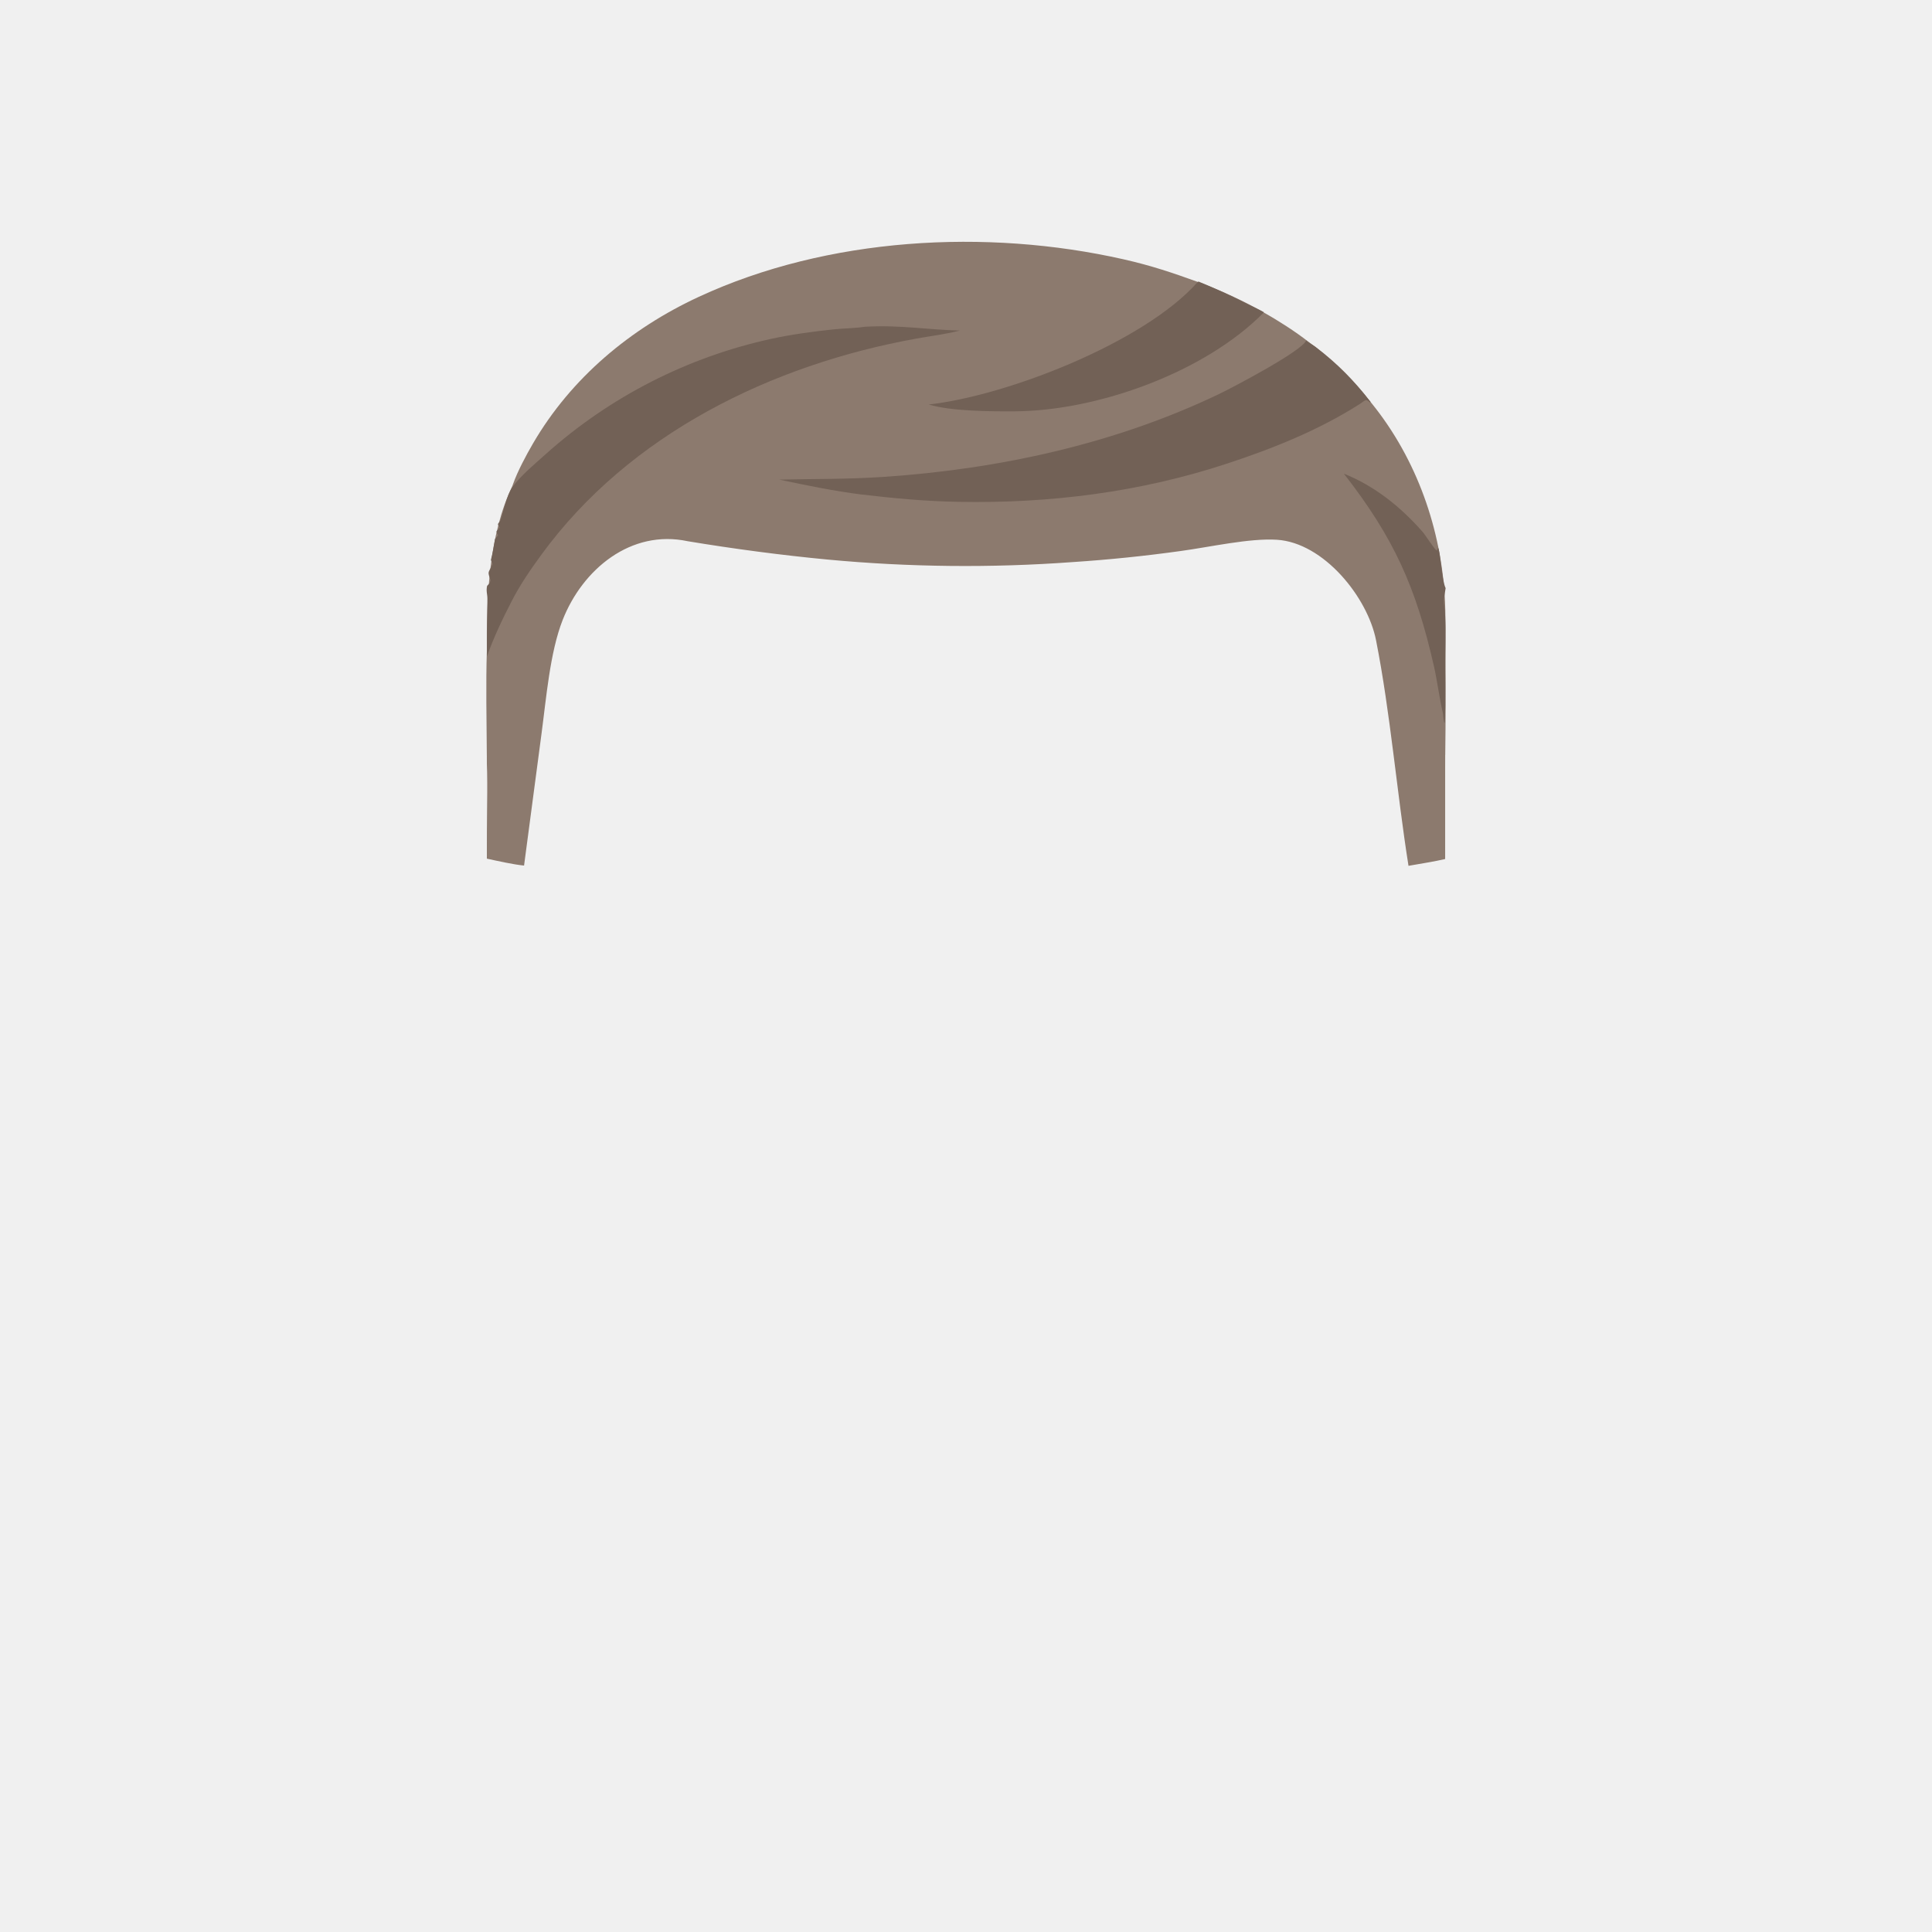
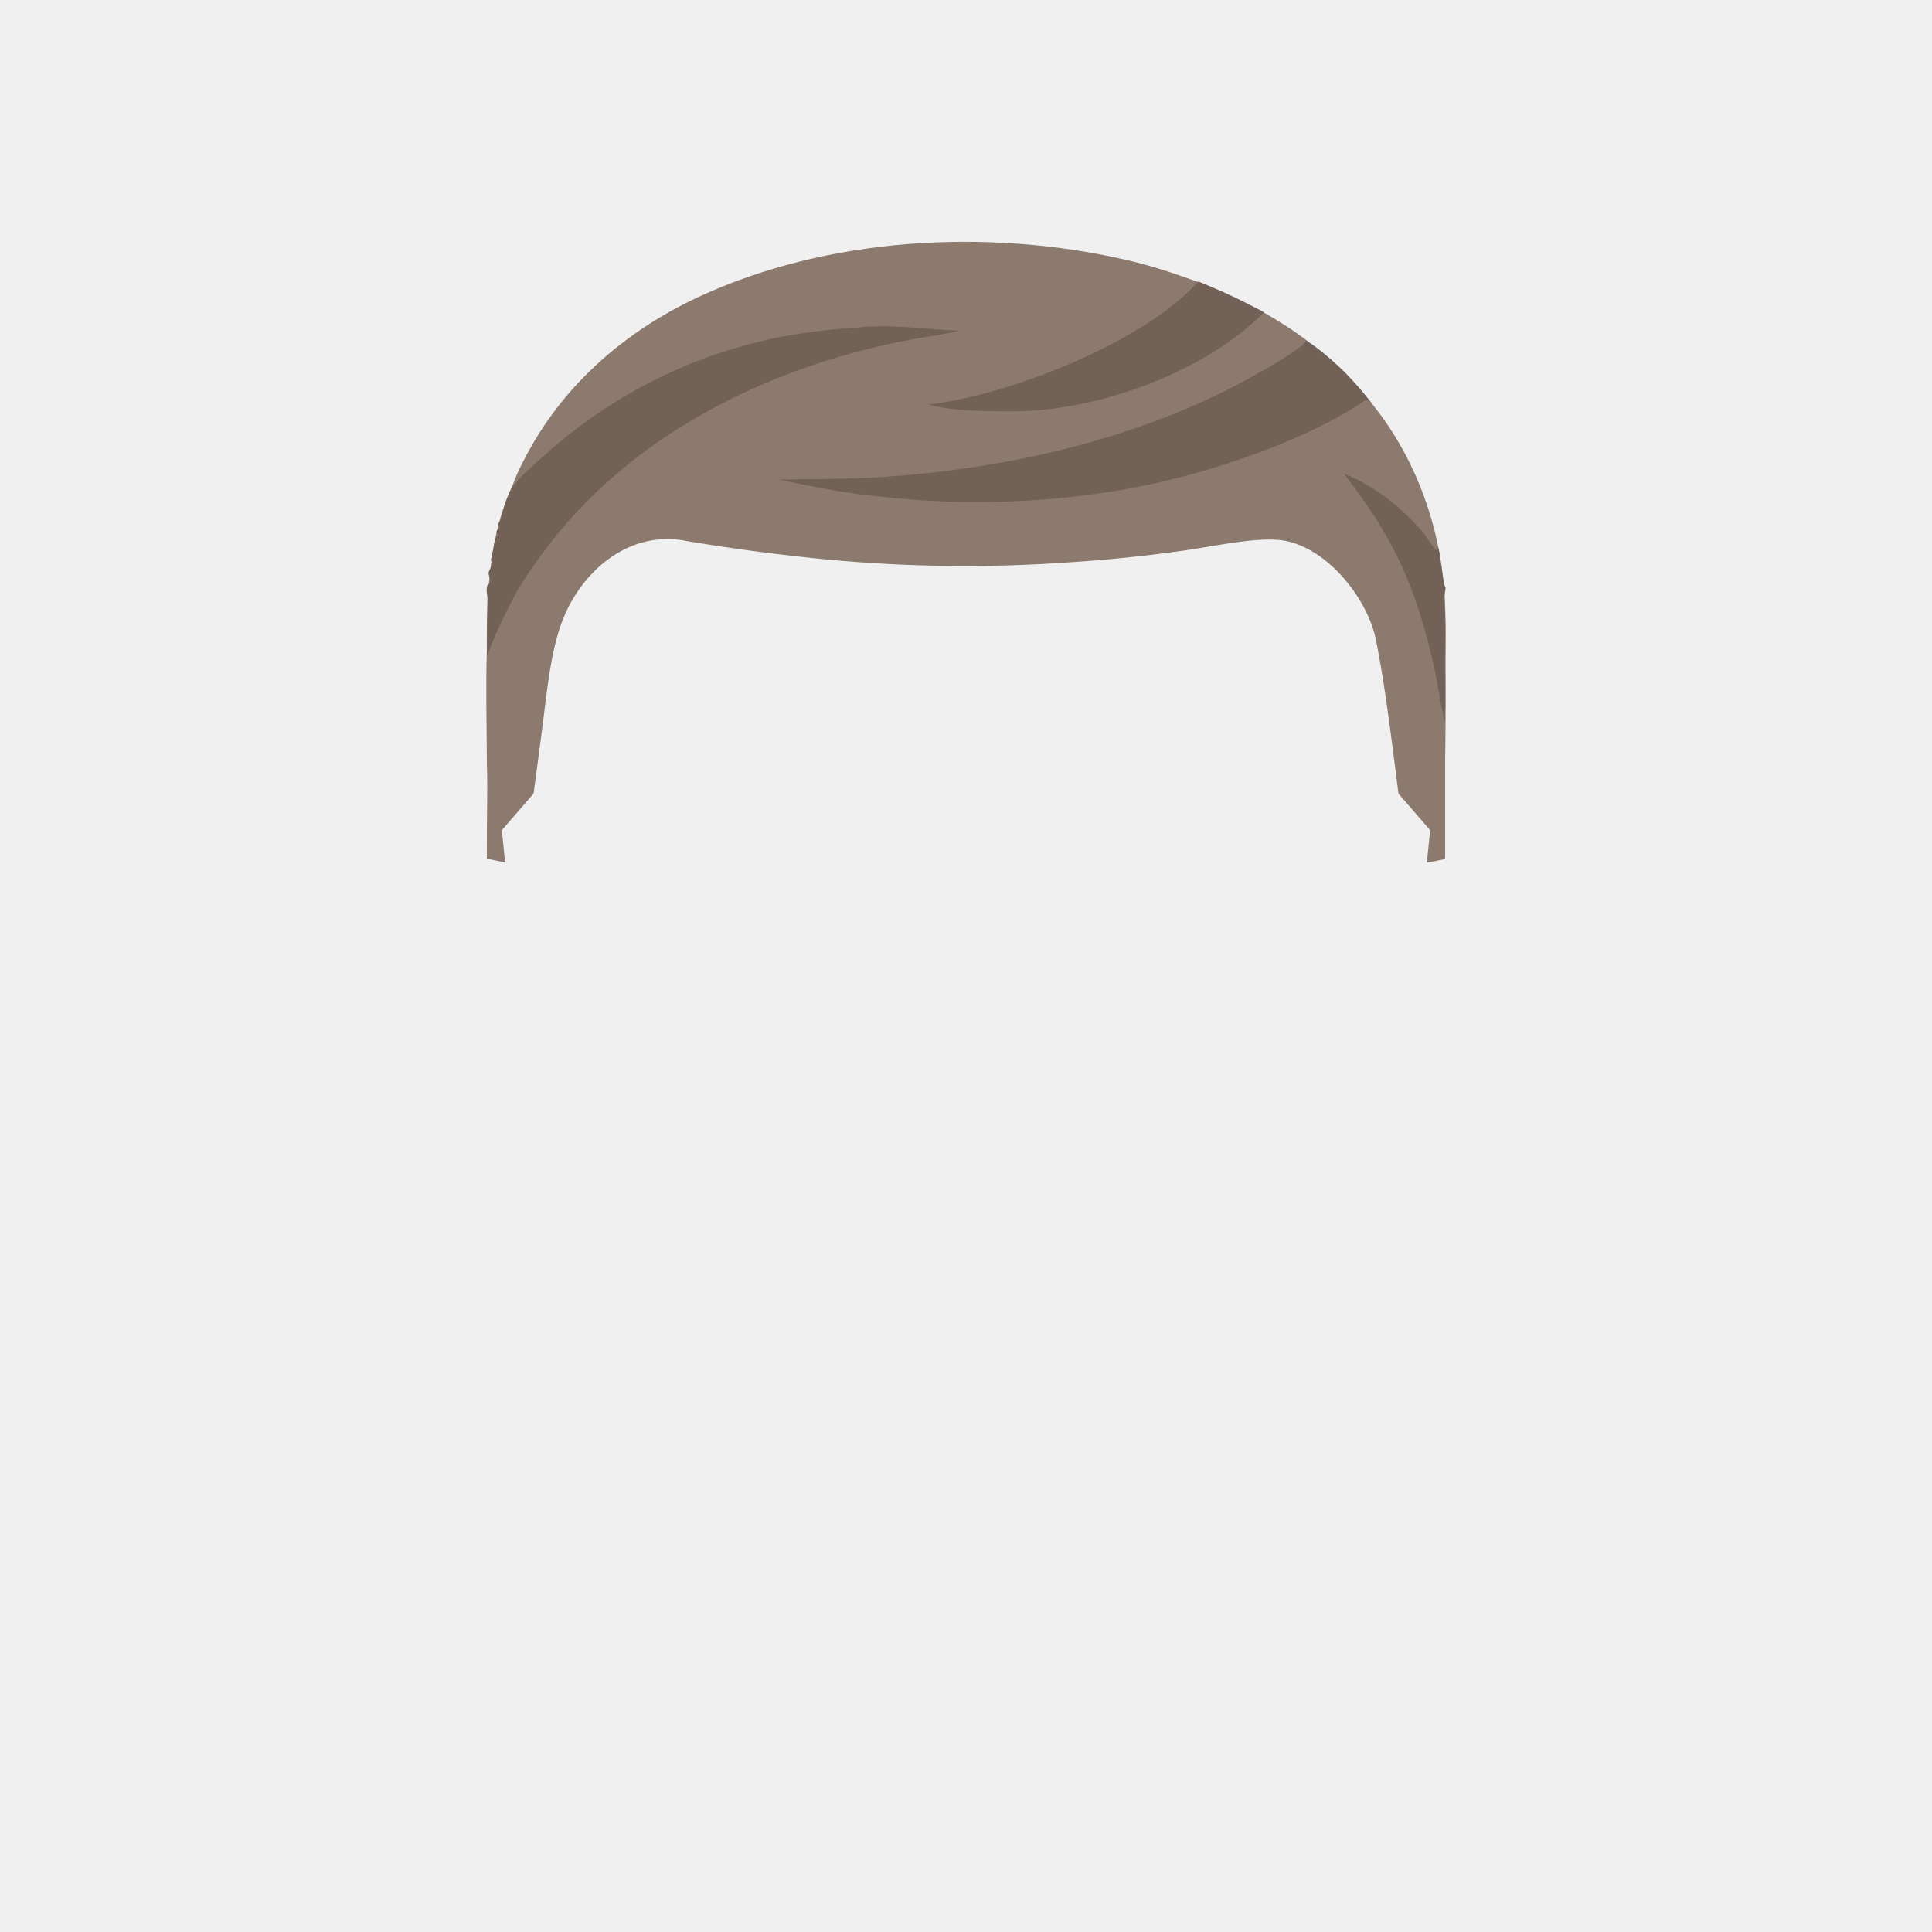
<svg xmlns="http://www.w3.org/2000/svg" version="1.1" viewBox="0 0 2048 2048" width="1024" height="1024">
  <defs>
    <mask id="facehole" maskUnits="userSpaceOnUse" x="0" y="0" width="2048" height="2048">
      <rect x="0" y="0" width="2048" height="2048" fill="white" />
      <path d="M 1533.68 798.613 C 1546.66 799.32 1557.8 799.941 1570.34 803.954 C 1618.2 819.269 1649.18 867.189 1646.49 917.096 C 1644.85 947.316 1631.33 975.662 1608.87 995.951 C 1586.91 1015.66 1562.54 1022.9 1533.67 1024.41 L 1532.38 1022.5 C 1531.22 1004.78 1531.9 981.123 1531.9 962.89 L 1531.99 854.537 C 1532.01 838.109 1531.91 817.251 1532.3 800.538 C 1532.76 799.896 1533.22 799.255 1533.68 798.613 z" fill="black" />
      <path d="M 515.884 1024.25 C 509.295 1024.06 502.266 1023.99 495.795 1022.87 C 407.909 1007.63 371.458 903.101 429.806 836.29 C 449.153 814.256 476.463 800.813 505.725 798.919 C 508.883 798.997 513.071 798.658 515.558 800.023 C 517.24 821.853 516.125 858.428 516.121 881.629 L 515.884 1024.25 z" fill="black" />
+       <path d="M 636.0 760.0 L 532.0 880.0 L 540.0 960.0 L 564.0 1040.0 L 636.0 1040.0 Z" fill="black" />
+       <path d="M 1412.0 760.0 L 1516.0 880.0 L 1508.0 960.0 L 1484.0 1040.0 L 1412.0 1040.0 Z" fill="black" />
    </mask>
  </defs>
  <g mask="url(#facehole)">
    <path transform="translate(0,0)" fill="rgb(140,122,110)" d="M 543.181 515.02 L 543.84 513.127 C 548.681 499.525 557.603 482.796 564.985 470.124 C 605.454 400.655 668.182 348.275 740.862 314.603 C 877.24 251.42 1045.51 241.954 1191.07 274.889 C 1220.37 281.518 1242.8 289.096 1270.85 299.239 C 1291.58 306.788 1320.39 319.802 1339.53 331.208 C 1354.85 339.701 1372.91 351.331 1386.73 362.082 C 1407.84 377.495 1433.94 401.75 1449.82 422.416 C 1498.74 480.524 1526.18 554.205 1531.32 629.636 C 1532.79 651.344 1532.2 677.517 1532.25 699.618 C 1532.54 732.737 1532.47 765.859 1532.03 798.976 L 1532.21 910.559 C 1520.23 913.345 1505.39 915.627 1493.07 917.808 C 1480.6 839.399 1473.97 756.225 1458.66 678.69 C 1449.61 632.835 1403.1 575.315 1353.63 572.168 C 1324.54 570.318 1282.59 579.893 1251.7 584.083 C 1213.65 589.393 1175.43 593.312 1137.09 595.834 C 1050.55 602.162 963.627 601.264 877.231 593.149 C 828.667 588.548 777.216 581.731 728.97 573.71 C 668.926 560.89 617.547 603.314 596.408 657.277 C 582.916 691.719 579.078 740.171 573.943 778.422 L 555.523 917.545 C 543.532 916.326 527.998 912.771 516.089 910.209 L 516.036 798.928 C 515.791 764.435 514.971 724.533 516.067 690.393 C 515.642 633.64 518.028 567.44 543.181 515.02 z" />
    <path transform="translate(0,0)" fill="rgb(114,97,86)" d="M 1384.59 360.92 C 1387.28 363.277 1391.53 365.421 1394.74 367.871 C 1417.94 385.615 1434.94 402.953 1452.79 425.906 L 1452.46 426.795 C 1447.27 422.294 1448.21 423.951 1440.56 428.818 C 1397.51 456.129 1349.28 475.471 1300.98 491.344 C 1209.08 521.684 1113.17 533.75 1016.63 531.993 C 980.534 531.335 948.965 528.359 913.054 524.173 C 884.523 520.612 854.222 514.375 826.046 508.4 C 863.645 507.554 897.864 508.095 935.707 505.581 C 1058.23 497.44 1181.63 470.803 1292.74 417.444 C 1306.96 410.612 1380.54 371.904 1384.59 360.92 z" />
    <path transform="translate(0,0)" fill="rgb(114,97,86)" d="M 917.268 346.345 C 955.148 344.299 982.011 349.55 1017.47 350.38 C 1003.22 354.177 986.232 356.25 971.496 358.9 C 818.293 386.447 667.425 459.915 573.958 587.91 C 562.551 603.531 551.174 619.996 542.337 637.383 C 532.808 655.847 522.998 676.294 516.188 695.938 C 515.944 675.804 516.662 654.782 516.666 634.634 C 516.668 629.545 515.118 626.836 516.362 621.004 C 518.513 618.737 519.514 618.118 520.053 615.042 C 516.275 604.792 517.875 607.695 522.124 598.009 C 521.678 596.747 521.368 595.922 520.815 594.683 L 520.351 593.663 C 522.327 585.992 523.434 579.143 524.755 571.323 C 530.708 564.549 526.588 568.866 526.311 563.183 C 528.247 561.037 528.078 561.399 529.532 558.952 C 528.024 556.762 528.597 557.925 527.782 555.478 C 528.431 554.621 529.046 553.738 529.721 552.902 C 532.4 549.58 535.813 525.8 544.162 514.977 C 553.568 502.781 567.191 491.539 578.715 481.22 C 646.6 420.466 729.093 378.374 818.123 359.059 C 838.602 354.586 862.27 351.389 883.087 349.205 C 895.053 347.95 904.859 348.122 917.268 346.345 z" />
    <path transform="translate(0,0)" fill="rgb(114,97,86)" d="M 1270.42 298.416 C 1288.18 305.656 1305.61 313.679 1322.66 322.461 C 1327.54 324.922 1335.69 328.49 1339.89 331.027 C 1277.43 394.659 1163.51 435.584 1075.47 436.027 C 1050.35 436.153 1008.47 436.005 984.438 428.799 C 1068.31 419.366 1212.57 362.92 1269.04 299.576 L 1270.42 298.416 z" />
    <path transform="translate(0,0)" fill="rgb(114,97,86)" d="M 1424.58 502.127 C 1457.2 515.167 1484.68 537.233 1507.83 563.575 C 1511.7 567.979 1519.89 581.671 1523.06 583.635 L 1524.41 580.806 C 1526.59 582.274 1528.23 614.969 1532.42 623.432 L 1531.63 628.506 C 1530.51 635.573 1530.21 636.234 1531.08 643.499 C 1532.69 652.384 1532.28 681.532 1532.11 692.107 C 1531.72 715.943 1532.6 742.169 1531.56 765.798 L 1530.98 766.221 C 1529.76 761.141 1530.07 758.457 1529.36 754.999 C 1526.19 742.203 1523.42 721.165 1520.13 706.639 C 1500.89 621.764 1477.34 569.865 1424.58 502.127 z" />
  </g>
</svg>
